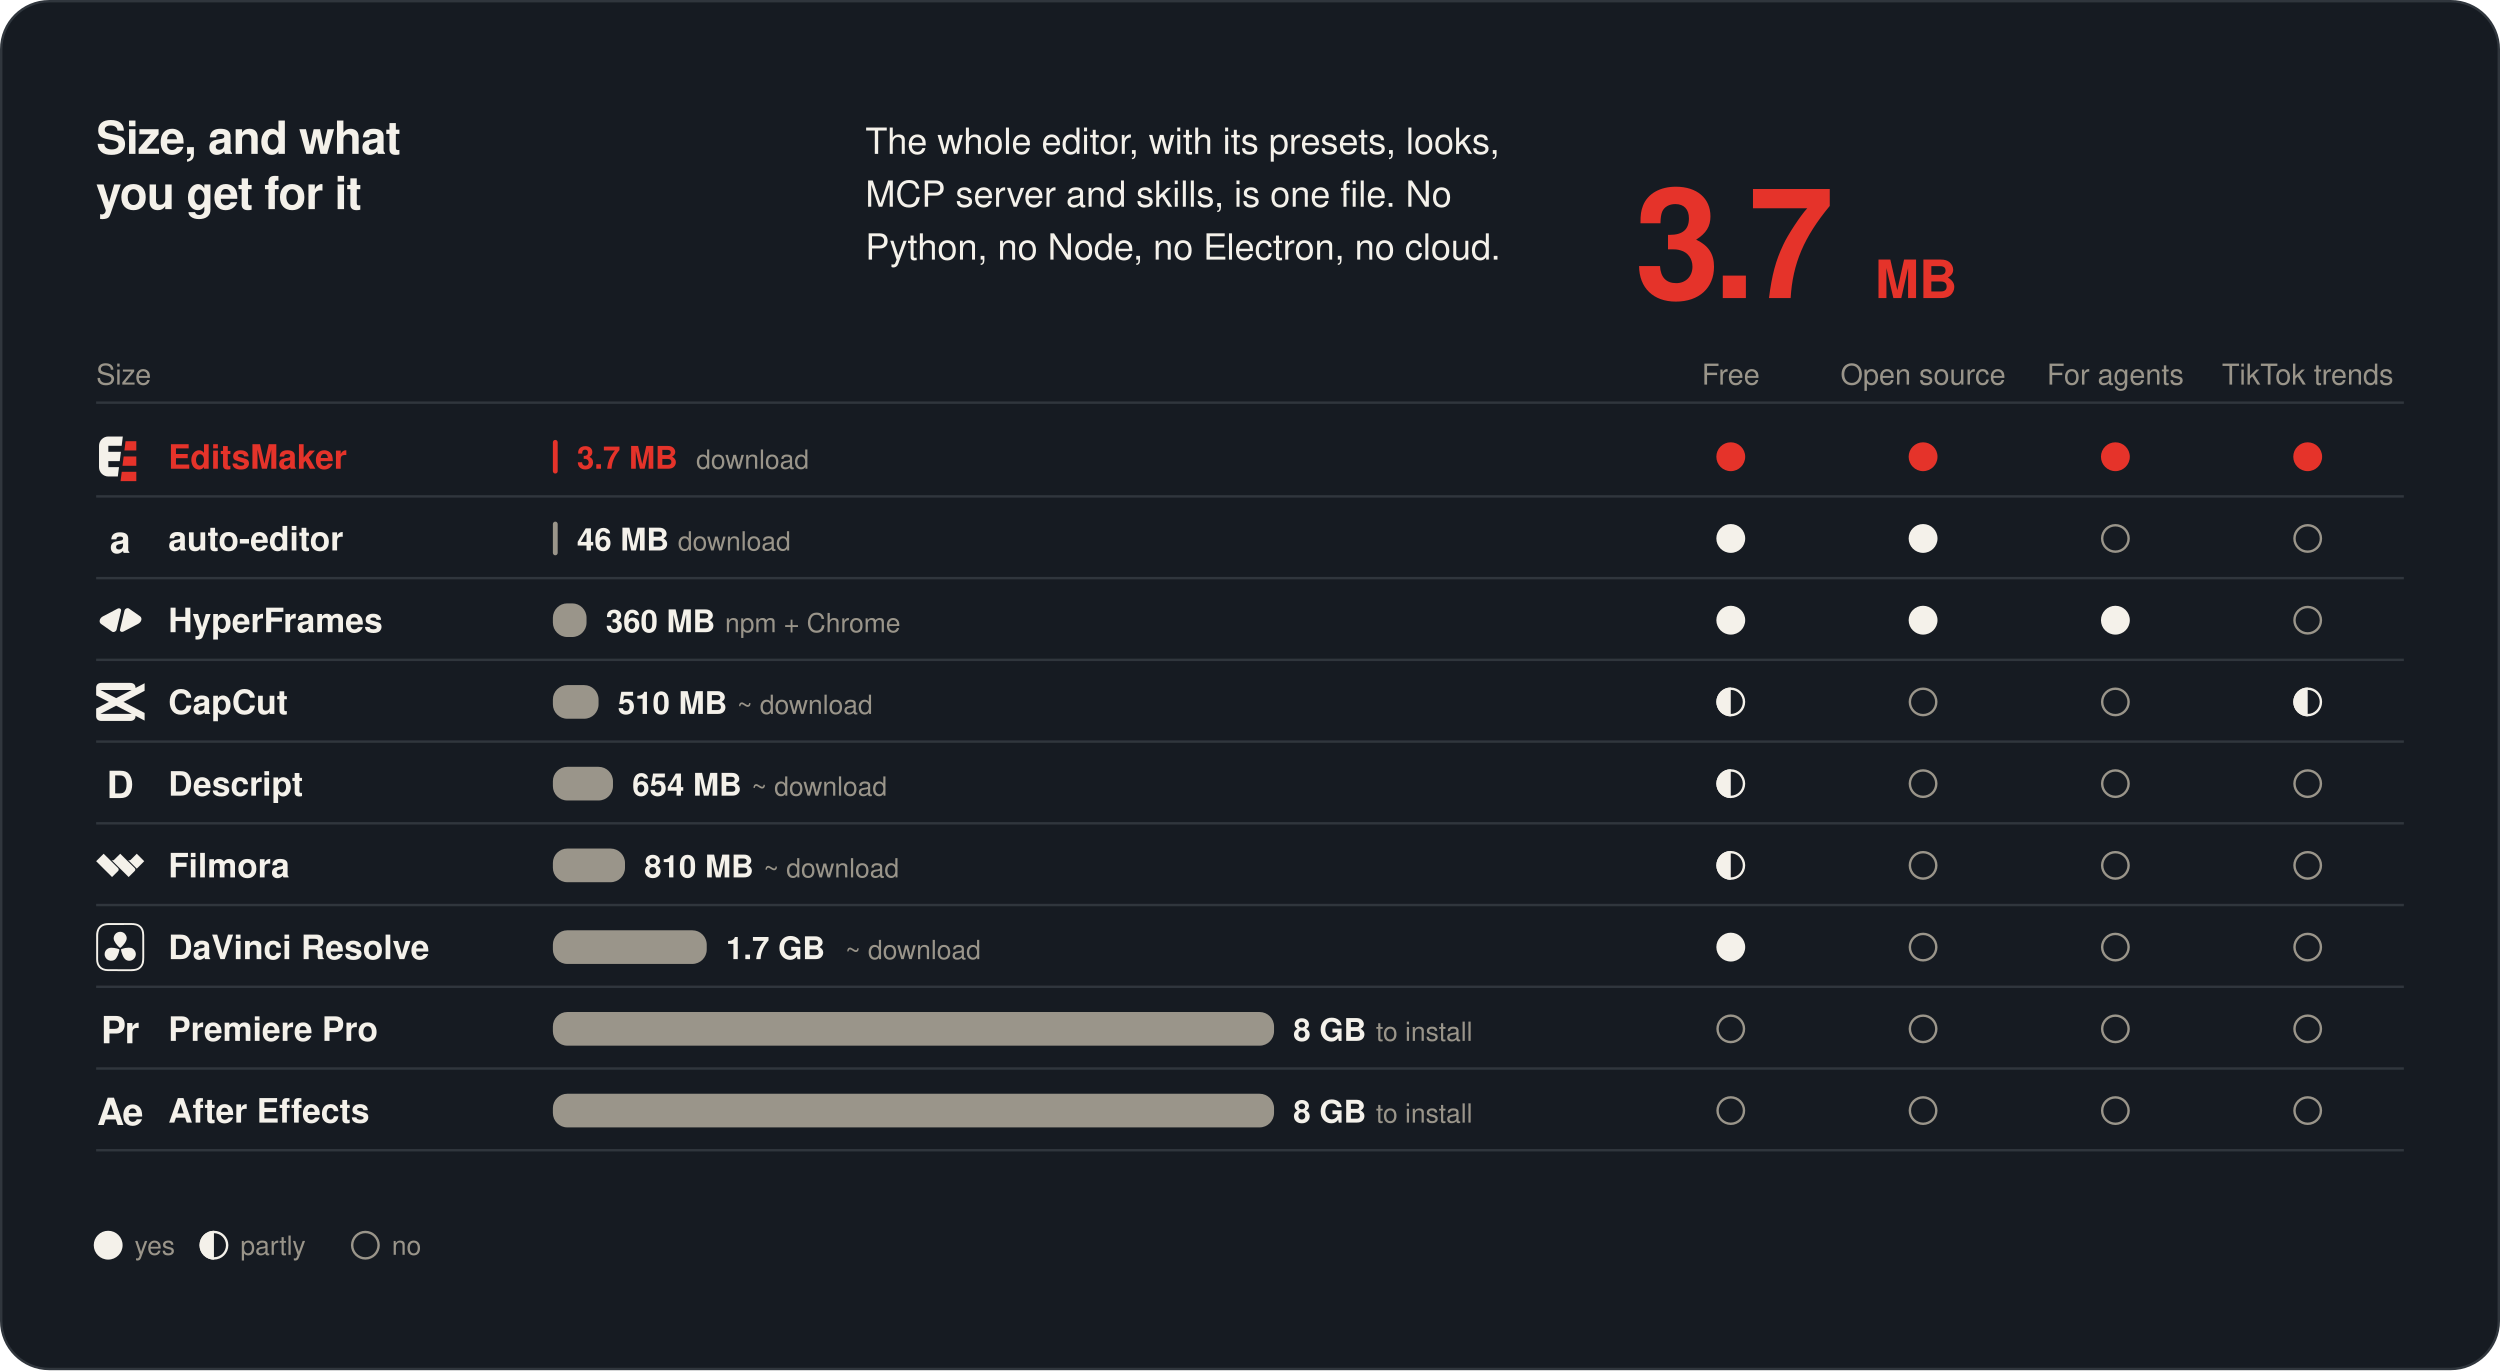
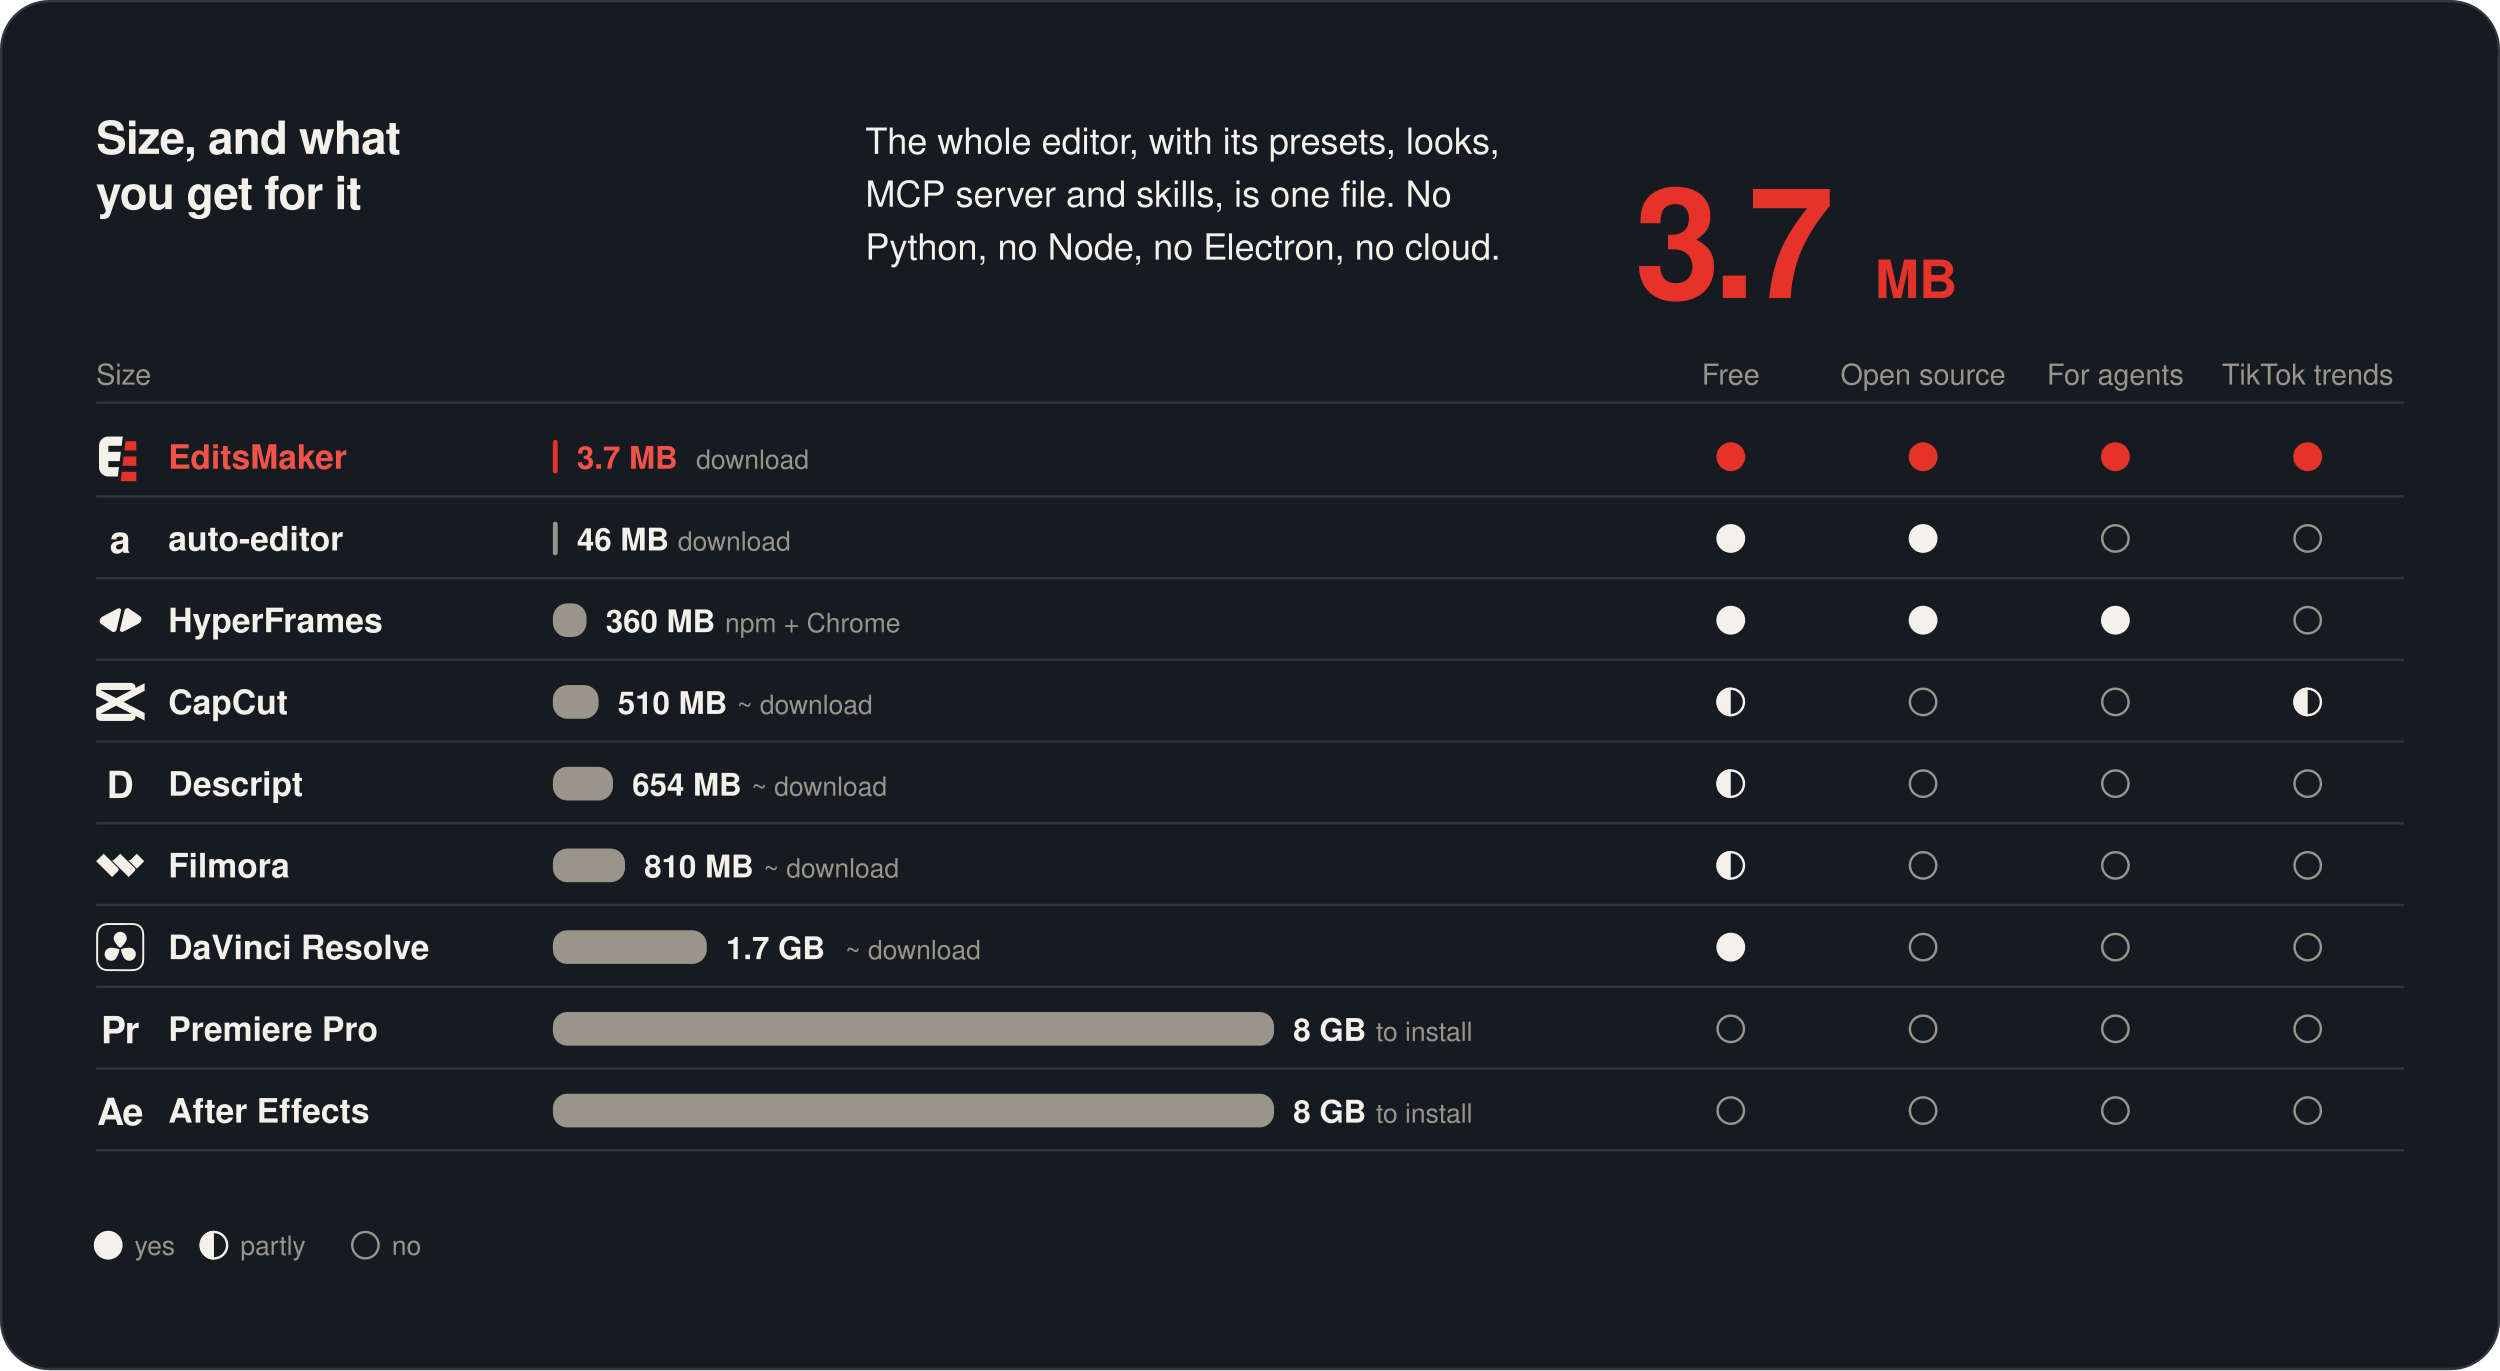
<svg xmlns="http://www.w3.org/2000/svg" width="1040" height="570" viewBox="0 0 1040 570" role="img" aria-label="EditsMaker against other editors. Download: EditsMaker 3.7 MB, auto-editor 46 MB, HyperFrames about 360 MB with its Chrome, CapCut about 510 MB, Descript about 654 MB, Filmora about 810 MB, DaVinci Resolve about 1.7 GB, Premiere Pro and After Effects 8 GB each to install. EditsMaker is the only one that is free, open source, built for AI agents and reads TikTok's trending songs.">
  <rect x="0.5" y="0.5" width="1039" height="569" rx="20" fill="#161B22" stroke="#30363D" />
  <g transform="translate(40,40)">
    <text x="0" y="24" font-family="Helvetica Neue, Helvetica, Arial, Liberation Sans, sans-serif" font-weight="700" font-size="19" fill="#F4F1EA" text-anchor="start" letter-spacing="-0.3">Size, and what</text>
    <text x="0" y="47" font-family="Helvetica Neue, Helvetica, Arial, Liberation Sans, sans-serif" font-weight="700" font-size="19" fill="#F4F1EA" text-anchor="start" letter-spacing="-0.3">you get for it</text>
    <text x="320" y="24" font-family="Helvetica Neue, Helvetica, Arial, Liberation Sans, sans-serif" font-weight="300" font-size="15" fill="#F4F1EA" text-anchor="start" letter-spacing="0">The whole editor, with its presets, looks,</text>
    <text x="320" y="46" font-family="Helvetica Neue, Helvetica, Arial, Liberation Sans, sans-serif" font-weight="300" font-size="15" fill="#F4F1EA" text-anchor="start" letter-spacing="0">MCP server and skills, is one file. No</text>
    <text x="320" y="68" font-family="Helvetica Neue, Helvetica, Arial, Liberation Sans, sans-serif" font-weight="300" font-size="15" fill="#F4F1EA" text-anchor="start" letter-spacing="0">Python, no Node, no Electron, no cloud.</text>
    <text x="640" y="84" font-family="Helvetica Neue, Helvetica, Arial, Liberation Sans, sans-serif" font-weight="700" font-size="64" fill="#E5332A" text-anchor="start" letter-spacing="-3">3.7</text>
    <text x="740" y="84" font-family="Helvetica Neue, Helvetica, Arial, Liberation Sans, sans-serif" font-weight="700" font-size="22" fill="#E5332A" text-anchor="start" letter-spacing="0">MB</text>
    <text x="0" y="120" font-family="Helvetica Neue, Helvetica, Arial, Liberation Sans, sans-serif" font-weight="400" font-size="12" fill="#9A958A" text-anchor="start" letter-spacing="0">Size</text>
    <line x1="0" y1="127.5" x2="960" y2="127.5" stroke="#30363D" stroke-width="1" />
    <text x="680" y="120" font-family="Helvetica Neue, Helvetica, Arial, Liberation Sans, sans-serif" font-weight="400" font-size="12" fill="#9A958A" text-anchor="middle" letter-spacing="0">Free</text>
    <text x="760" y="120" font-family="Helvetica Neue, Helvetica, Arial, Liberation Sans, sans-serif" font-weight="400" font-size="12" fill="#9A958A" text-anchor="middle" letter-spacing="0">Open source</text>
    <text x="840" y="120" font-family="Helvetica Neue, Helvetica, Arial, Liberation Sans, sans-serif" font-weight="400" font-size="12" fill="#9A958A" text-anchor="middle" letter-spacing="0">For agents</text>
    <text x="920" y="120" font-family="Helvetica Neue, Helvetica, Arial, Liberation Sans, sans-serif" font-weight="400" font-size="12" fill="#9A958A" text-anchor="middle" letter-spacing="0">TikTok trends</text>
    <g transform="translate(-3.8,136.6) scale(0.2770833)">
      <defs>
        <clipPath id="lm0140">
          <polygon points="0,0 56,0 44,96 0,96" />
        </clipPath>
        <clipPath id="rm0140">
          <polygon points="61,0 96,0 96,96 49,96" />
        </clipPath>
      </defs>
      <g clip-path="url(#lm0140)">
        <path d="M32,18 H74 V32 H32 V41 H74 V55 H32 V64 H74 V78 H32 A14,14 0 0 1 18,64 V32 A14,14 0 0 1 32,18 Z" fill="#F4F1EA" />
      </g>
      <g clip-path="url(#rm0140)">
        <path d="M32,18 H74 V32 H32 V41 H74 V55 H32 V64 H74 V78 H32 A14,14 0 0 1 18,64 V32 A14,14 0 0 1 32,18 Z" fill="#E5332A" transform="translate(0,7)" />
      </g>
    </g>
-     <text x="30" y="155" font-family="Helvetica Neue, Helvetica, Arial, Liberation Sans, sans-serif" font-weight="700" font-size="14" fill="#E5332A" text-anchor="start" letter-spacing="0">EditsMaker</text>
+     <text x="30" y="155" font-family="Helvetica Neue, Helvetica, Arial, Liberation Sans, sans-serif" font-weight="700" font-size="14" fill="#F25247" text-anchor="start" letter-spacing="0">EditsMaker</text>
    <rect x="190" y="143" width="2" height="14" rx="1" fill="#E5332A" />
-     <text x="200" y="155" font-family="Helvetica Neue, Helvetica, Arial, Liberation Sans, sans-serif" font-weight="700" font-size="13" fill="#E5332A" text-anchor="start" letter-spacing="0">3.7 MB</text>
+     <text x="200" y="155" font-family="Helvetica Neue, Helvetica, Arial, Liberation Sans, sans-serif" font-weight="700" font-size="13" fill="#F25247" text-anchor="start" letter-spacing="0">3.7 MB</text>
    <text x="249.6" y="155" font-family="Helvetica Neue, Helvetica, Arial, Liberation Sans, sans-serif" font-weight="400" font-size="11" fill="#9A958A" text-anchor="start" letter-spacing="0">download</text>
    <circle cx="680" cy="150" r="6" fill="#E5332A" />
    <circle cx="760" cy="150" r="6" fill="#E5332A" />
    <circle cx="840" cy="150" r="6" fill="#E5332A" />
    <circle cx="920" cy="150" r="6" fill="#E5332A" />
    <line x1="0" y1="166.5" x2="960" y2="166.5" stroke="#30363D" stroke-width="1" />
    <text x="10.0" y="190.0" font-family="Helvetica Neue, Helvetica, Arial, Liberation Sans, sans-serif" font-weight="700" font-size="15.6" fill="#F4F1EA" text-anchor="middle" letter-spacing="-0.5">a</text>
    <text x="30" y="189" font-family="Helvetica Neue, Helvetica, Arial, Liberation Sans, sans-serif" font-weight="700" font-size="14" fill="#F4F1EA" text-anchor="start" letter-spacing="0">auto-editor</text>
    <rect x="190" y="177" width="2" height="14" rx="1" fill="#9A958A" />
    <text x="200" y="189" font-family="Helvetica Neue, Helvetica, Arial, Liberation Sans, sans-serif" font-weight="700" font-size="13" fill="#F4F1EA" text-anchor="start" letter-spacing="0">46 MB</text>
    <text x="242.0" y="189" font-family="Helvetica Neue, Helvetica, Arial, Liberation Sans, sans-serif" font-weight="400" font-size="11" fill="#9A958A" text-anchor="start" letter-spacing="0">download</text>
    <circle cx="680" cy="184" r="6" fill="#F4F1EA" />
    <circle cx="760" cy="184" r="6" fill="#F4F1EA" />
    <circle cx="840" cy="184" r="5.5" fill="none" stroke="#9A958A" />
    <circle cx="920" cy="184" r="5.5" fill="none" stroke="#9A958A" />
    <line x1="0" y1="200.5" x2="960" y2="200.5" stroke="#30363D" stroke-width="1" />
    <path transform="translate(0,208) scale(0.2)" d="M10.185 57.802L33.114 73.831C36.22 75.998 41.517 73.543 42.482 69.498L51.761 30.427C52.725 26.382 48.58 23.928 44.46 26.094L13.917 42.123C6.967 45.768 4.976 54.158 10.185 57.802Z M87.513 57.514L56.97 73.543C52.837 75.71 48.705 73.255 49.669 69.21L58.948 30.139C59.913 26.094 65.21 23.64 68.315 25.806L91.245 41.835C96.467 45.48 94.463 53.87 87.513 57.514Z" fill="#F4F1EA" fill-rule="evenodd" />
    <text x="30" y="223" font-family="Helvetica Neue, Helvetica, Arial, Liberation Sans, sans-serif" font-weight="700" font-size="14" fill="#F4F1EA" text-anchor="start" letter-spacing="0">HyperFrames</text>
    <rect x="190" y="211" width="14" height="14" rx="6" fill="#9A958A" />
    <text x="212" y="223" font-family="Helvetica Neue, Helvetica, Arial, Liberation Sans, sans-serif" font-weight="700" font-size="13" fill="#F4F1EA" text-anchor="start" letter-spacing="0">360 MB</text>
    <text x="261.6" y="223" font-family="Helvetica Neue, Helvetica, Arial, Liberation Sans, sans-serif" font-weight="400" font-size="11" fill="#9A958A" text-anchor="start" letter-spacing="0">npm + Chrome</text>
    <circle cx="680" cy="218" r="6" fill="#F4F1EA" />
    <circle cx="760" cy="218" r="6" fill="#F4F1EA" />
    <circle cx="840" cy="218" r="6" fill="#F4F1EA" />
    <circle cx="920" cy="218" r="5.5" fill="none" stroke="#9A958A" />
    <line x1="0" y1="234.5" x2="960" y2="234.5" stroke="#30363D" stroke-width="1" />
    <path transform="translate(0,242) scale(0.8333)" d="M24.189 6.442V2.671l-4.535 2.383V4.91c.002-1.505-1.078-2.411-2.638-2.411H2.64C.993 2.5 0 3.407 0 4.91V8.72L6.354 12 0 15.316v3.8C0 20.595 1 21.5 2.64 21.5h14.373c1.56 0 2.639-.907 2.639-2.382v-.197l4.536 2.409v-3.828L13.64 12 24.19 6.443zM9.982 13.873l7.797 4.083H2.157l7.825-4.083zm7.741-7.828l-7.742 4.057-7.825-4.057h15.567z" fill="#F4F1EA" fill-rule="evenodd" />
    <text x="30" y="257" font-family="Helvetica Neue, Helvetica, Arial, Liberation Sans, sans-serif" font-weight="700" font-size="14" fill="#F4F1EA" text-anchor="start" letter-spacing="0">CapCut</text>
    <rect x="190" y="245" width="19" height="14" rx="6" fill="#9A958A" />
    <text x="217" y="257" font-family="Helvetica Neue, Helvetica, Arial, Liberation Sans, sans-serif" font-weight="700" font-size="13" fill="#F4F1EA" text-anchor="start" letter-spacing="0">510 MB</text>
    <text x="266.6" y="257" font-family="Helvetica Neue, Helvetica, Arial, Liberation Sans, sans-serif" font-weight="400" font-size="11" fill="#9A958A" text-anchor="start" letter-spacing="0">~ download</text>
    <circle cx="680" cy="252" r="5.5" fill="none" stroke="#F4F1EA" />
    <path d="M680,246 A6,6 0 0 0 680,258 Z" fill="#F4F1EA" />
    <circle cx="760" cy="252" r="5.5" fill="none" stroke="#9A958A" />
    <circle cx="840" cy="252" r="5.5" fill="none" stroke="#9A958A" />
    <circle cx="920" cy="252" r="5.5" fill="none" stroke="#F4F1EA" />
    <path d="M920,246 A6,6 0 0 0 920,258 Z" fill="#F4F1EA" />
    <line x1="0" y1="268.5" x2="960" y2="268.5" stroke="#30363D" stroke-width="1" />
    <text x="10.0" y="292.0" font-family="Helvetica Neue, Helvetica, Arial, Liberation Sans, sans-serif" font-weight="700" font-size="15.6" fill="#F4F1EA" text-anchor="middle" letter-spacing="-0.5">D</text>
    <text x="30" y="291" font-family="Helvetica Neue, Helvetica, Arial, Liberation Sans, sans-serif" font-weight="700" font-size="14" fill="#F4F1EA" text-anchor="start" letter-spacing="0">Descript</text>
    <rect x="190" y="279" width="25" height="14" rx="6" fill="#9A958A" />
    <text x="223" y="291" font-family="Helvetica Neue, Helvetica, Arial, Liberation Sans, sans-serif" font-weight="700" font-size="13" fill="#F4F1EA" text-anchor="start" letter-spacing="0">654 MB</text>
    <text x="272.6" y="291" font-family="Helvetica Neue, Helvetica, Arial, Liberation Sans, sans-serif" font-weight="400" font-size="11" fill="#9A958A" text-anchor="start" letter-spacing="0">~ download</text>
    <circle cx="680" cy="286" r="5.5" fill="none" stroke="#F4F1EA" />
    <path d="M680,280 A6,6 0 0 0 680,292 Z" fill="#F4F1EA" />
    <circle cx="760" cy="286" r="5.5" fill="none" stroke="#9A958A" />
    <circle cx="840" cy="286" r="5.5" fill="none" stroke="#9A958A" />
    <circle cx="920" cy="286" r="5.5" fill="none" stroke="#9A958A" />
    <line x1="0" y1="302.5" x2="960" y2="302.5" stroke="#30363D" stroke-width="1" />
    <path transform="translate(0,310) scale(0.8333)" d="M16.216 17.814 7.704 9.368l.02-.02c.391.239.91.19 1.249-.147l3.041-3.016 7.241 7.184c.397.394.402 1.029.005 1.426l-3.044 3.019Zm-5.253-3.017-3.03 3.017L0 9.915l3.746-3.73 7.217 7.187a1.005 1.005 0 0 1 0 1.425ZM24 9.913l-3.725 3.727L16 9.367l.02-.021c.388.239.903.19 1.239-.146l3.014-3.015L24 9.913Z" fill="#F4F1EA" fill-rule="evenodd" />
    <text x="30" y="325" font-family="Helvetica Neue, Helvetica, Arial, Liberation Sans, sans-serif" font-weight="700" font-size="14" fill="#F4F1EA" text-anchor="start" letter-spacing="0">Filmora</text>
    <rect x="190" y="313" width="30" height="14" rx="6" fill="#9A958A" />
    <text x="228" y="325" font-family="Helvetica Neue, Helvetica, Arial, Liberation Sans, sans-serif" font-weight="700" font-size="13" fill="#F4F1EA" text-anchor="start" letter-spacing="0">810 MB</text>
    <text x="277.6" y="325" font-family="Helvetica Neue, Helvetica, Arial, Liberation Sans, sans-serif" font-weight="400" font-size="11" fill="#9A958A" text-anchor="start" letter-spacing="0">~ download</text>
    <circle cx="680" cy="320" r="5.5" fill="none" stroke="#F4F1EA" />
    <path d="M680,314 A6,6 0 0 0 680,326 Z" fill="#F4F1EA" />
    <circle cx="760" cy="320" r="5.5" fill="none" stroke="#9A958A" />
    <circle cx="840" cy="320" r="5.5" fill="none" stroke="#9A958A" />
    <circle cx="920" cy="320" r="5.5" fill="none" stroke="#9A958A" />
    <line x1="0" y1="336.5" x2="960" y2="336.5" stroke="#30363D" stroke-width="1" />
    <path transform="translate(0,344) scale(0.8333)" d="M17.621 0 5.977.004c-1.37 0-2.756.345-3.762 1.11a4.925 4.925 0 0 0-1.61 2.003C.233 3.93 0 5.02 0 5.951l.012 12.2c.002 1.604.479 3.057 1.461 4.112.984 1.056 2.462 1.683 4.331 1.691L16.856 24c1.26.005 3.095-.036 4.303-.714 1.075-.605 2.025-1.556 2.497-2.984.278-.84.345-2.084.344-3.147l-.021-11.13c-.002-.888-.15-2.023-.547-2.934-.425-.976-1.181-1.815-2.322-2.425C20.353.26 19.123 0 17.622 0zm0 .93c1.378 0 2.538.295 3.04.565.977.523 1.544 1.166 1.889 1.96.315.721.47 1.793.473 2.572l.018 11.13c.002 1.013-.097 2.257-.298 2.86-.396 1.202-1.146 1.946-2.063 2.462-.814.457-2.612.593-3.82.588l-11.05-.044c-1.657-.007-2.832-.534-3.626-1.386-.792-.851-1.212-2.06-1.212-3.485L.999 5.95c0-.829.196-1.827.474-2.437.345-.757.75-1.207 1.365-1.674C3.585 1.27 4.868.97 6.08.97zm-5.66 3.423c-1.976.089-3.204 1.658-3.214 3.29.019 1.443 1.635 3.481 2.884 4.53.12.099.154.109.33.18.062.025.198-.047.327-.135.36-.245.993-.947 1.648-1.738a7.67 7.67 0 0 0 1.031-1.683c.409-.89.261-1.599.235-1.888a3.983 3.983 0 0 0-.99-1.692 3.36 3.36 0 0 0-2.251-.864zm4.172 7.922a10.185 10.185 0 0 0-3.244.61c-.15.058-.26.1-.374.17-.057.036-.11.135-.105.292.017.433.29 1.278.624 2.27.384 1.135 1.066 2.27 1.844 2.74a3.23 3.23 0 0 0 2.53.342c.832-.243 1.595-.868 1.962-1.546.986-1.818.19-3.548-1.121-4.417-.447-.296-1.133-.445-1.89-.46-.074 0-.15-.002-.226-.001zm-8.432.038a6.201 6.201 0 0 0-.752.047c-.596.078-.932.273-1.29.51a3.177 3.177 0 0 0-1.365 1.979c-.075.552-.086 1.053.033 1.507.433 1.389 1.326 2.222 2.847 2.452.636.028 1.37-.063 1.99-.45 1.269-.782 2.08-3.17 2.412-4.742.053-.176.035-.357-.013-.42-.005-.067-.044-.113-.19-.183-.398-.192-1.32-.417-2.375-.6a7.68 7.68 0 0 0-1.297-.1z" fill="#F4F1EA" fill-rule="evenodd" />
    <text x="30" y="359" font-family="Helvetica Neue, Helvetica, Arial, Liberation Sans, sans-serif" font-weight="700" font-size="14" fill="#F4F1EA" text-anchor="start" letter-spacing="0">DaVinci Resolve</text>
    <rect x="190" y="347" width="64" height="14" rx="6" fill="#9A958A" />
    <text x="262" y="359" font-family="Helvetica Neue, Helvetica, Arial, Liberation Sans, sans-serif" font-weight="700" font-size="13" fill="#F4F1EA" text-anchor="start" letter-spacing="0">1.7 GB</text>
    <text x="311.6" y="359" font-family="Helvetica Neue, Helvetica, Arial, Liberation Sans, sans-serif" font-weight="400" font-size="11" fill="#9A958A" text-anchor="start" letter-spacing="0">~ download</text>
    <circle cx="680" cy="354" r="6" fill="#F4F1EA" />
    <circle cx="760" cy="354" r="5.5" fill="none" stroke="#9A958A" />
    <circle cx="840" cy="354" r="5.5" fill="none" stroke="#9A958A" />
    <circle cx="920" cy="354" r="5.5" fill="none" stroke="#9A958A" />
    <line x1="0" y1="370.5" x2="960" y2="370.5" stroke="#30363D" stroke-width="1" />
    <text x="10.0" y="394.0" font-family="Helvetica Neue, Helvetica, Arial, Liberation Sans, sans-serif" font-weight="700" font-size="15.6" fill="#F4F1EA" text-anchor="middle" letter-spacing="-0.5">Pr</text>
    <text x="30" y="393" font-family="Helvetica Neue, Helvetica, Arial, Liberation Sans, sans-serif" font-weight="700" font-size="14" fill="#F4F1EA" text-anchor="start" letter-spacing="0">Premiere Pro</text>
    <rect x="190" y="381" width="300" height="14" rx="6" fill="#9A958A" />
    <text x="498" y="393" font-family="Helvetica Neue, Helvetica, Arial, Liberation Sans, sans-serif" font-weight="700" font-size="13" fill="#F4F1EA" text-anchor="start" letter-spacing="0">8 GB</text>
    <text x="532.4" y="393" font-family="Helvetica Neue, Helvetica, Arial, Liberation Sans, sans-serif" font-weight="400" font-size="11" fill="#9A958A" text-anchor="start" letter-spacing="0">to install</text>
    <circle cx="680" cy="388" r="5.5" fill="none" stroke="#9A958A" />
    <circle cx="760" cy="388" r="5.5" fill="none" stroke="#9A958A" />
    <circle cx="840" cy="388" r="5.5" fill="none" stroke="#9A958A" />
    <circle cx="920" cy="388" r="5.5" fill="none" stroke="#9A958A" />
    <line x1="0" y1="404.5" x2="960" y2="404.5" stroke="#30363D" stroke-width="1" />
    <text x="10.0" y="428.0" font-family="Helvetica Neue, Helvetica, Arial, Liberation Sans, sans-serif" font-weight="700" font-size="15.6" fill="#F4F1EA" text-anchor="middle" letter-spacing="-0.5">Ae</text>
    <text x="30" y="427" font-family="Helvetica Neue, Helvetica, Arial, Liberation Sans, sans-serif" font-weight="700" font-size="14" fill="#F4F1EA" text-anchor="start" letter-spacing="0">After Effects</text>
    <rect x="190" y="415" width="300" height="14" rx="6" fill="#9A958A" />
    <text x="498" y="427" font-family="Helvetica Neue, Helvetica, Arial, Liberation Sans, sans-serif" font-weight="700" font-size="13" fill="#F4F1EA" text-anchor="start" letter-spacing="0">8 GB</text>
    <text x="532.4" y="427" font-family="Helvetica Neue, Helvetica, Arial, Liberation Sans, sans-serif" font-weight="400" font-size="11" fill="#9A958A" text-anchor="start" letter-spacing="0">to install</text>
    <circle cx="680" cy="422" r="5.5" fill="none" stroke="#9A958A" />
    <circle cx="760" cy="422" r="5.5" fill="none" stroke="#9A958A" />
    <circle cx="840" cy="422" r="5.5" fill="none" stroke="#9A958A" />
    <circle cx="920" cy="422" r="5.5" fill="none" stroke="#9A958A" />
    <line x1="0" y1="438.5" x2="960" y2="438.5" stroke="#30363D" stroke-width="1" />
    <circle cx="5" cy="478" r="6" fill="#F4F1EA" />
    <text x="16" y="482" font-family="Helvetica Neue, Helvetica, Arial, Liberation Sans, sans-serif" font-weight="400" font-size="11" fill="#9A958A" text-anchor="start" letter-spacing="0">yes</text>
    <circle cx="49" cy="478" r="5.5" fill="none" stroke="#F4F1EA" />
    <path d="M49,472 A6,6 0 0 0 49,484 Z" fill="#F4F1EA" />
    <text x="60" y="482" font-family="Helvetica Neue, Helvetica, Arial, Liberation Sans, sans-serif" font-weight="400" font-size="11" fill="#9A958A" text-anchor="start" letter-spacing="0">partly</text>
    <circle cx="112" cy="478" r="5.5" fill="none" stroke="#9A958A" />
    <text x="123" y="482" font-family="Helvetica Neue, Helvetica, Arial, Liberation Sans, sans-serif" font-weight="400" font-size="11" fill="#9A958A" text-anchor="start" letter-spacing="0">no</text>
  </g>
</svg>
